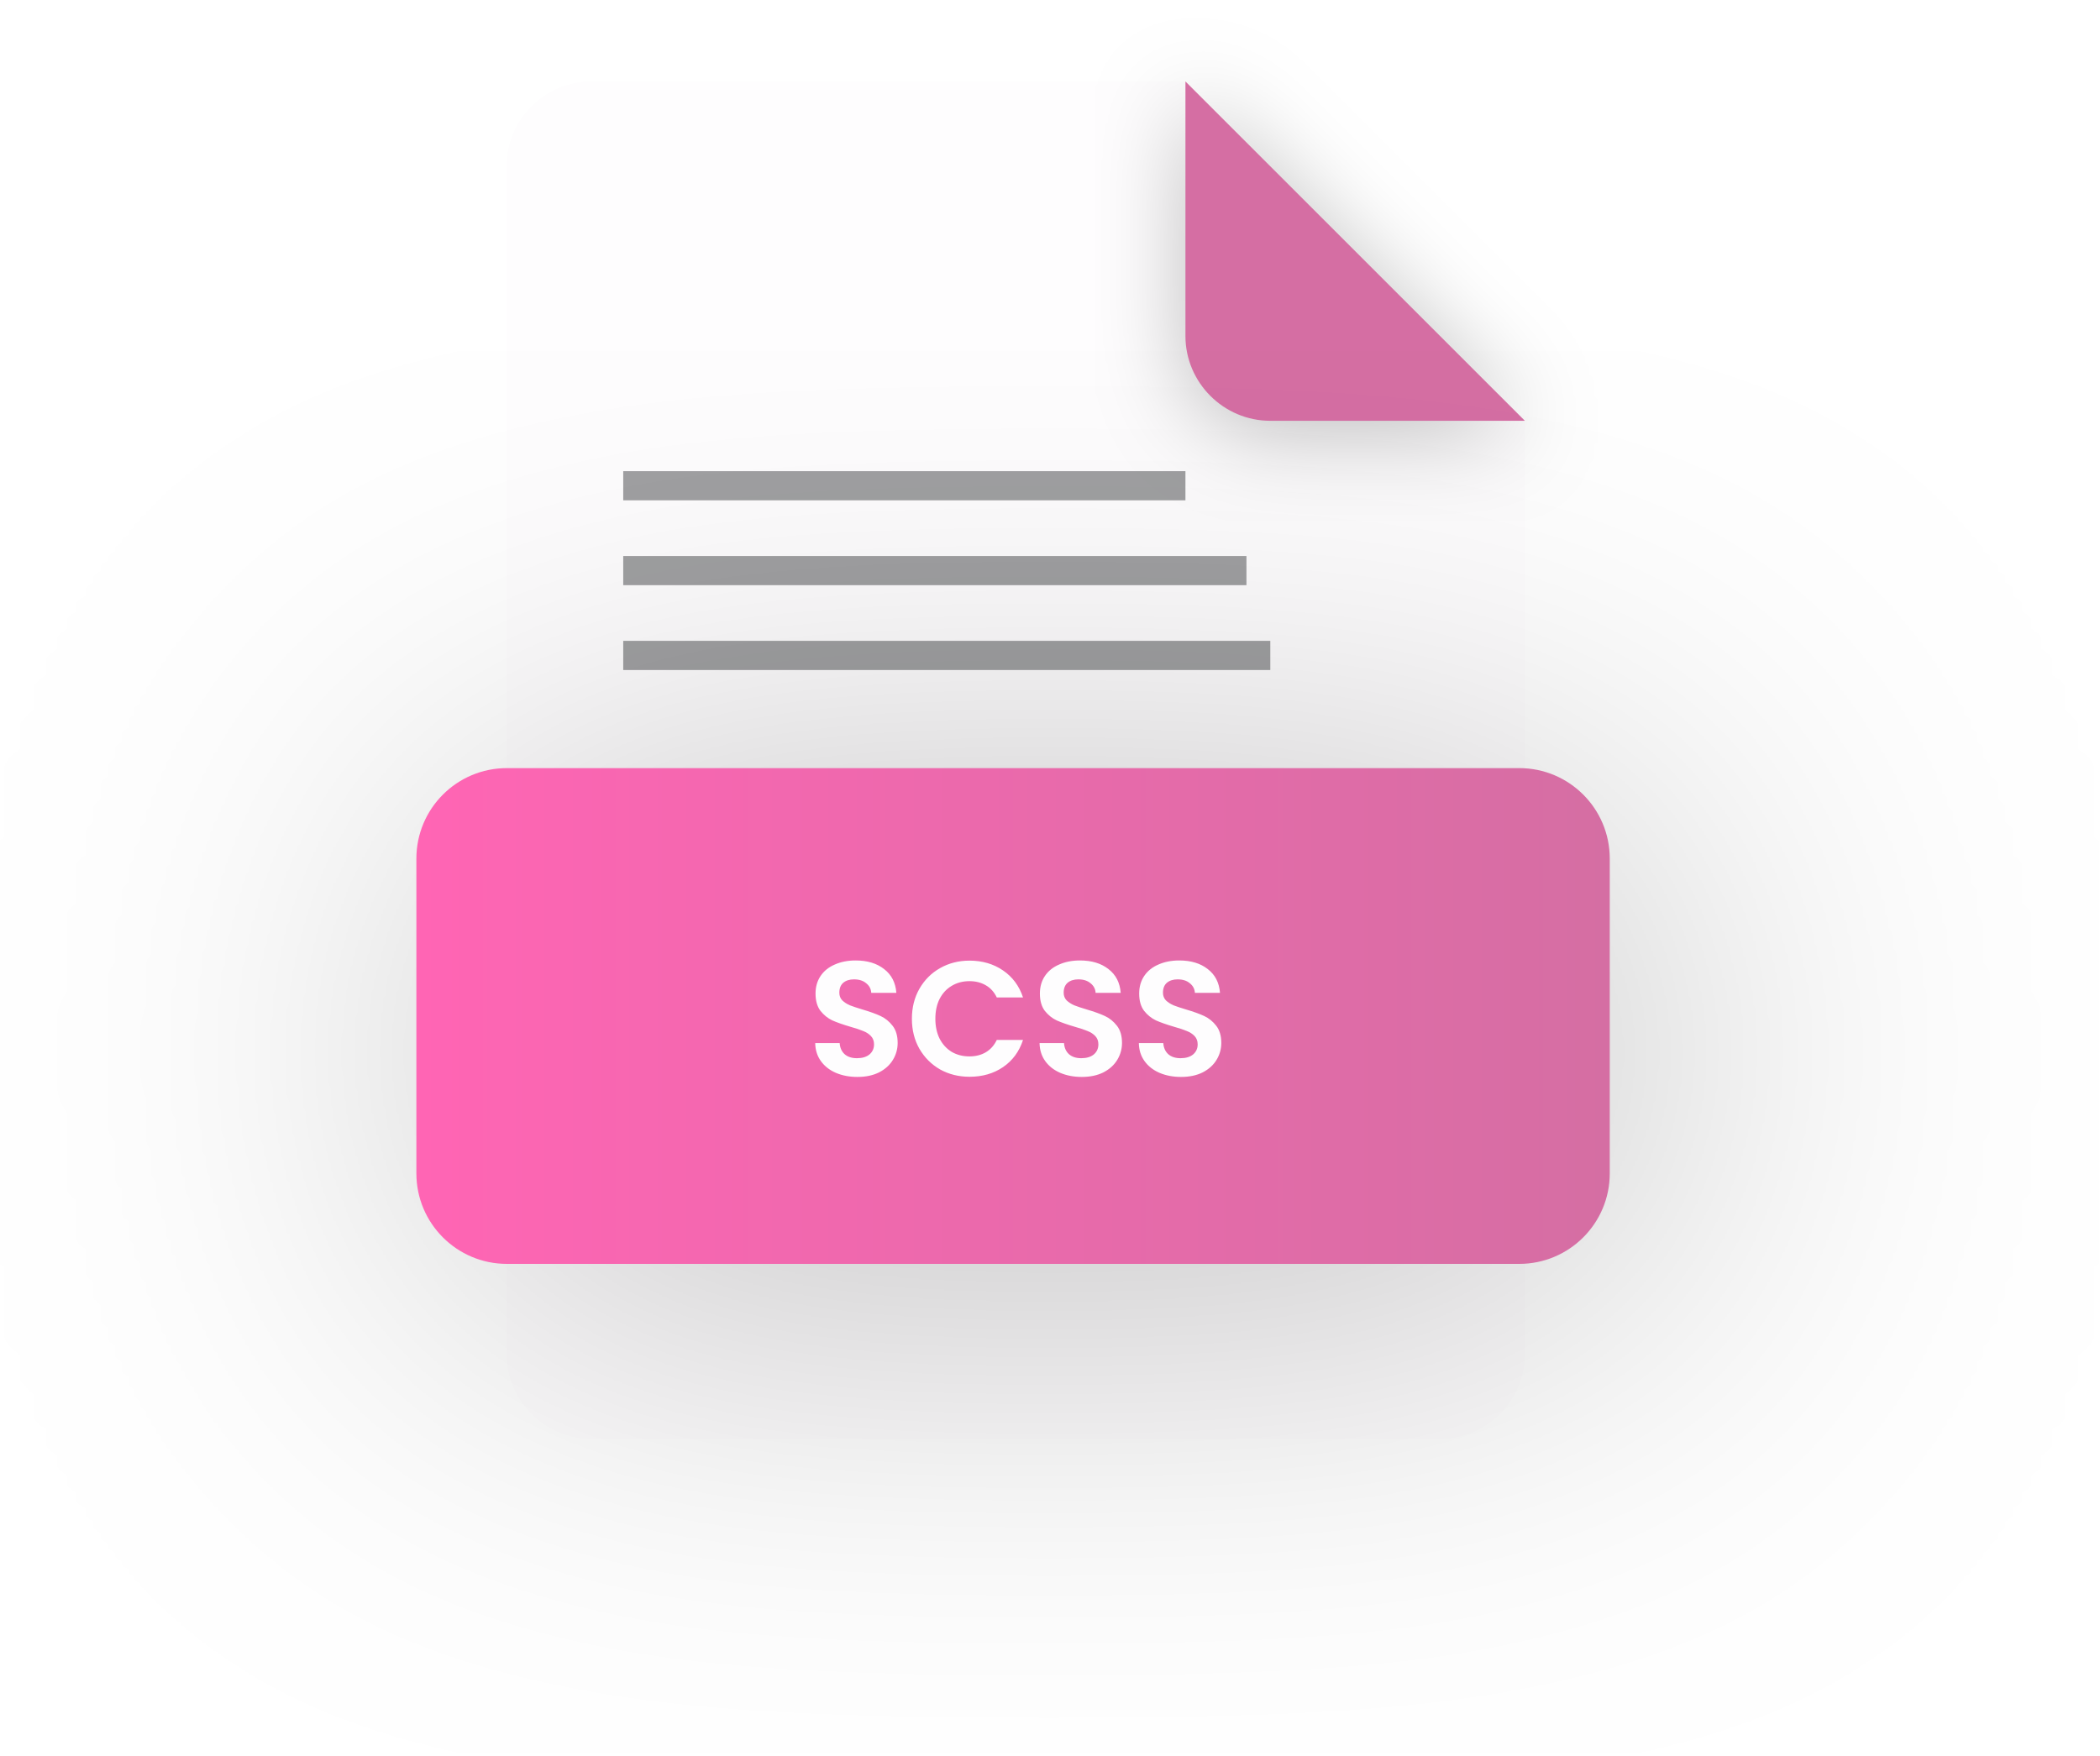
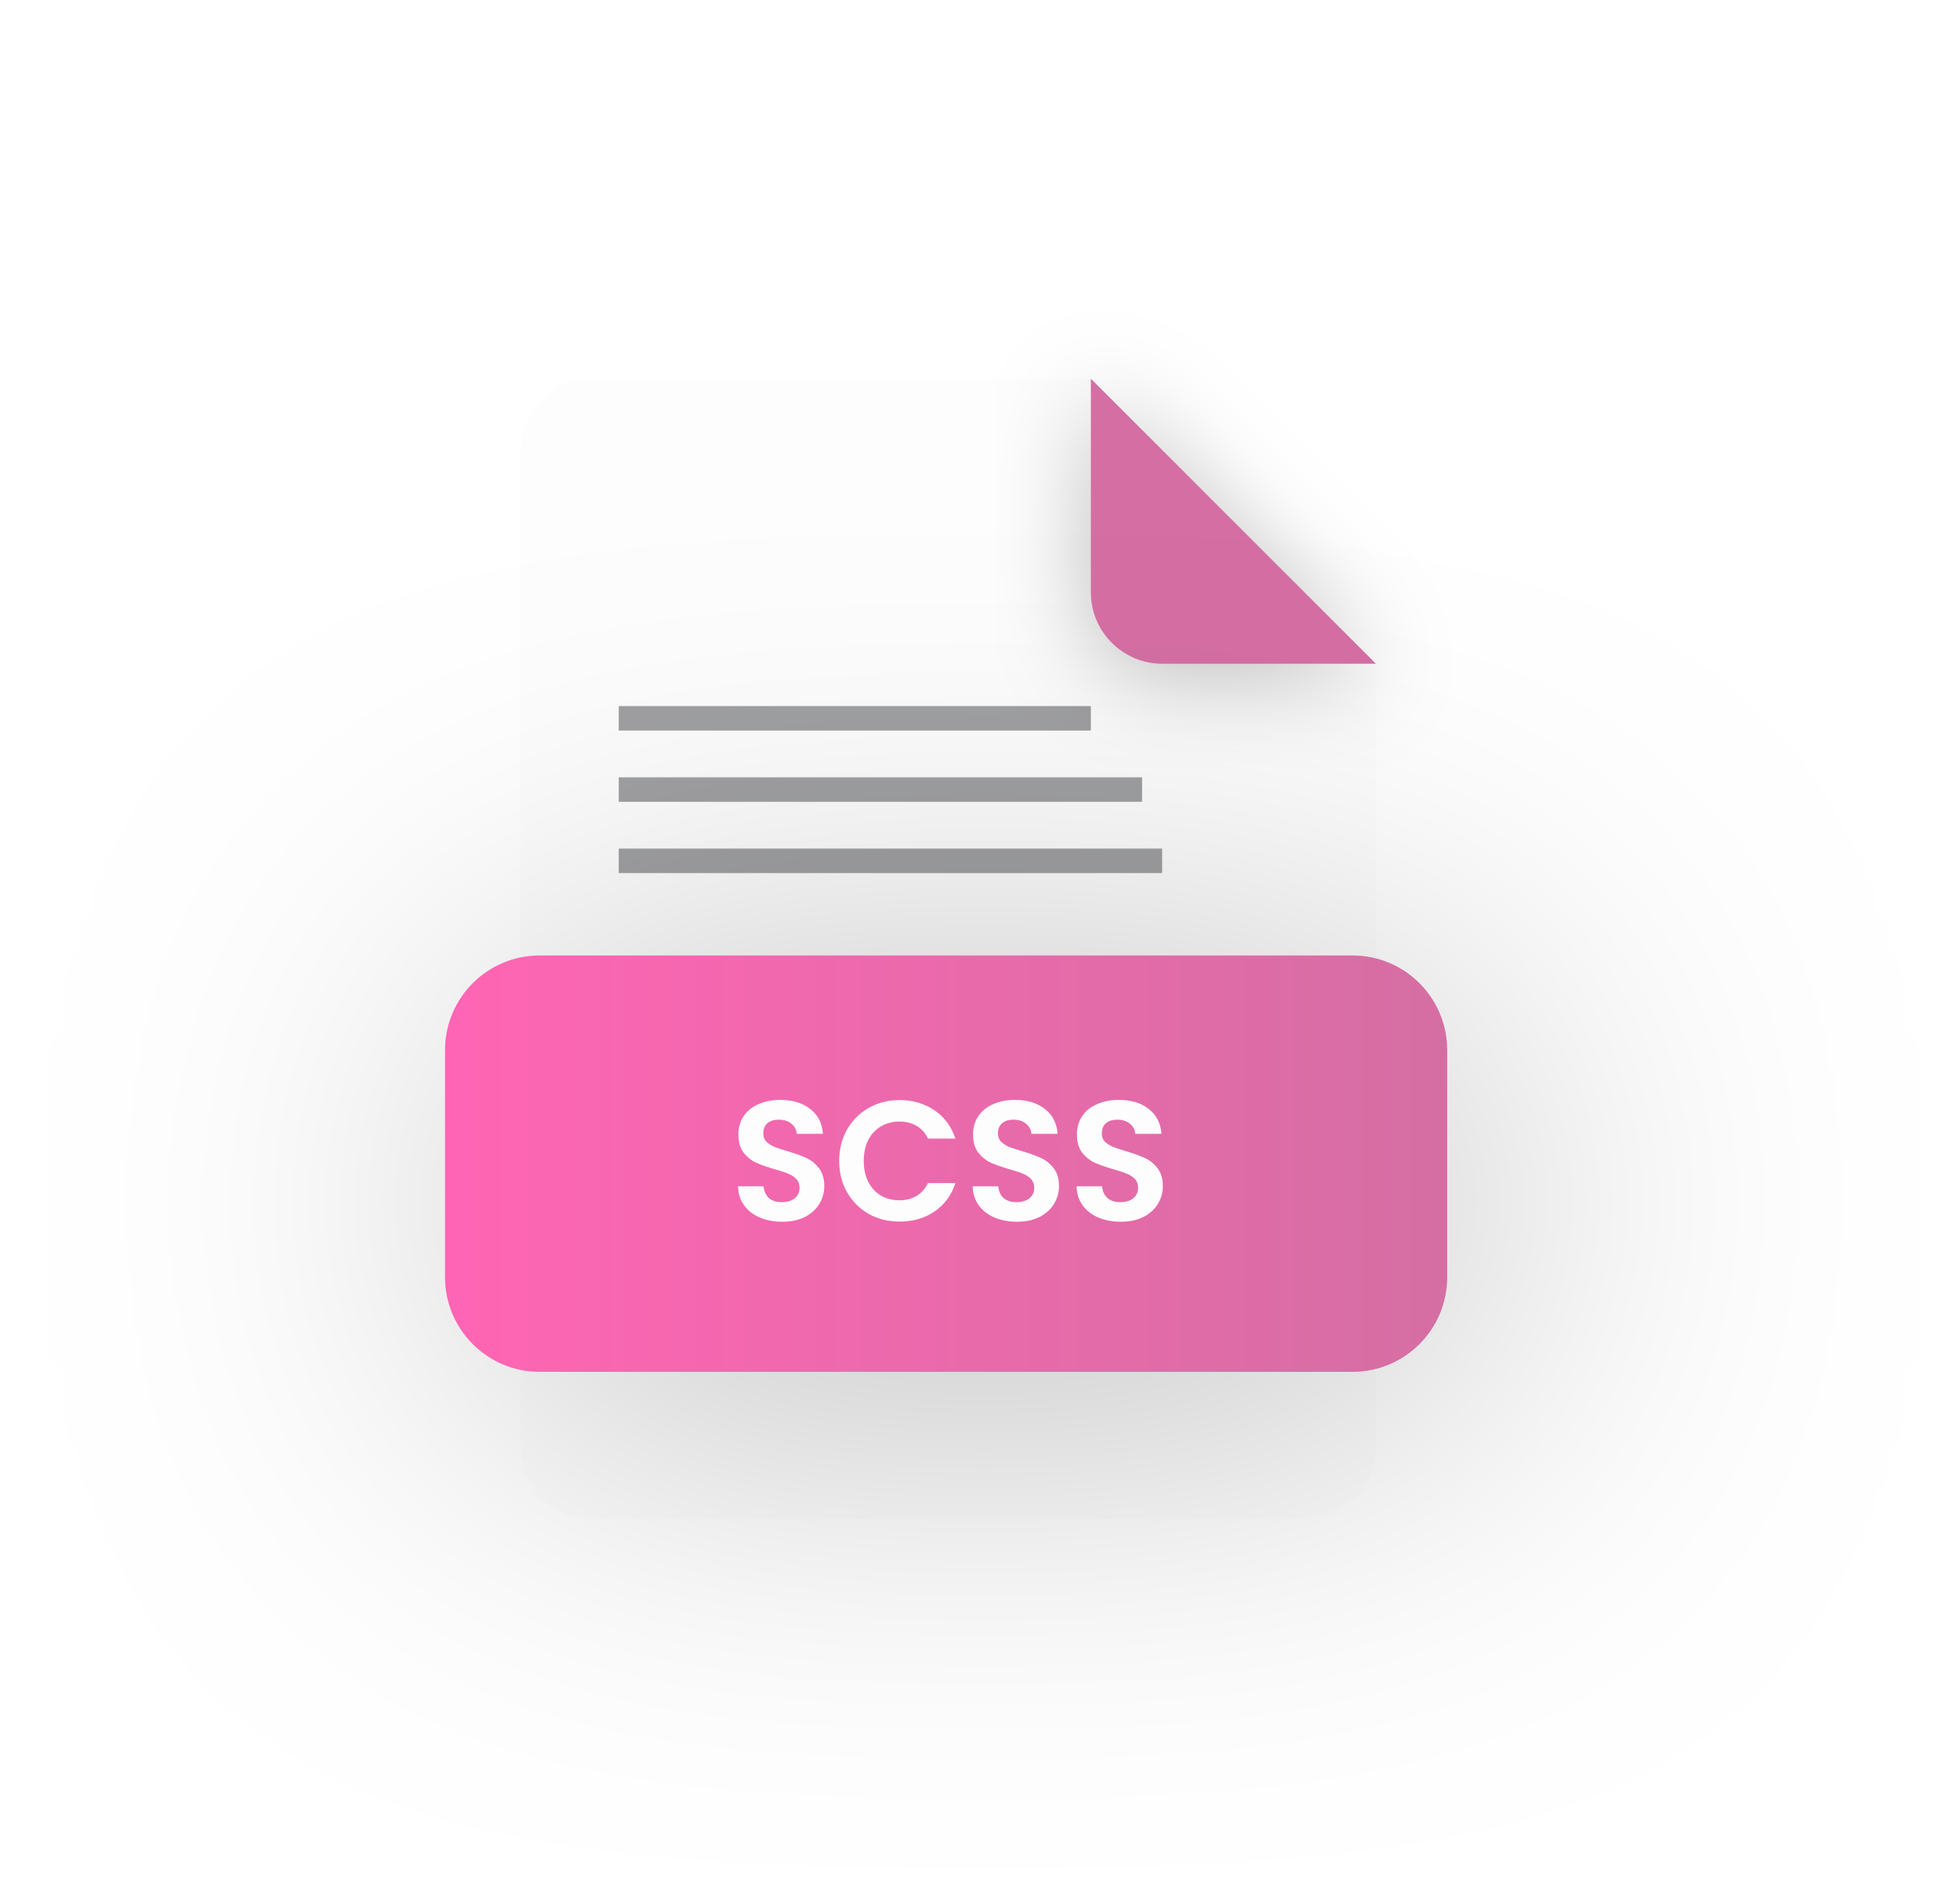
- <svg xmlns="http://www.w3.org/2000/svg" width="232" height="194" viewBox="0 0 232 194" fill="none">
-   <path d="M65.336 9C60.18 9 55.961 13.219 55.961 18.375V149.625C55.961 154.781 60.18 159 65.336 159H159.089C164.246 159 168.464 154.781 168.464 149.625V46.5L130.963 9H65.336Z" fill="#FEFDFE" />
+ <svg xmlns="http://www.w3.org/2000/svg" width="207" height="200" viewBox="0 0 207 200" fill="none">
+   <path d="M62.523 40C58.383 40 54.996 43.387 54.996 47.526V152.894C54.996 157.033 58.383 160.42 62.523 160.42H137.787C141.927 160.42 145.314 157.033 145.314 152.894V70.105L115.208 40H62.523Z" fill="#FEFDFE" />
  <g filter="url(#filter0_d)">
-     <path d="M140.338 46.5H168.464L130.963 9V37.125C130.963 42.281 135.182 46.5 140.338 46.5Z" fill="#D56EA3" />
+     <path d="M122.735 70.105H145.315L115.209 40V62.579C115.209 66.718 118.596 70.105 122.735 70.105Z" fill="#D56EA3" />
  </g>
  <g filter="url(#filter1_d)">
-     <rect x="46" y="84.879" width="131.84" height="54.785" rx="10" fill="url(#paint0_linear)" />
+     <rect x="47" y="100.916" width="105.841" height="43.981" rx="10" fill="url(#paint0_linear)" />
  </g>
-   <path d="M94.724 119.005C93.848 119.005 93.056 118.855 92.348 118.555C91.652 118.255 91.1 117.823 90.692 117.259C90.284 116.695 90.074 116.029 90.062 115.261H92.762C92.798 115.777 92.978 116.185 93.302 116.485C93.638 116.785 94.094 116.935 94.67 116.935C95.258 116.935 95.72 116.797 96.056 116.521C96.392 116.233 96.56 115.861 96.56 115.405C96.56 115.033 96.446 114.727 96.218 114.487C95.99 114.247 95.702 114.061 95.354 113.929C95.018 113.785 94.55 113.629 93.95 113.461C93.134 113.221 92.468 112.987 91.952 112.759C91.448 112.519 91.01 112.165 90.638 111.697C90.278 111.217 90.098 110.581 90.098 109.789C90.098 109.045 90.284 108.397 90.656 107.845C91.028 107.293 91.55 106.873 92.222 106.585C92.894 106.285 93.662 106.135 94.526 106.135C95.822 106.135 96.872 106.453 97.676 107.089C98.492 107.713 98.942 108.589 99.026 109.717H96.254C96.23 109.285 96.044 108.931 95.696 108.655C95.36 108.367 94.91 108.223 94.346 108.223C93.854 108.223 93.458 108.349 93.158 108.601C92.87 108.853 92.726 109.219 92.726 109.699C92.726 110.035 92.834 110.317 93.05 110.545C93.278 110.761 93.554 110.941 93.878 111.085C94.214 111.217 94.682 111.373 95.282 111.553C96.098 111.793 96.764 112.033 97.28 112.273C97.796 112.513 98.24 112.873 98.612 113.353C98.984 113.833 99.17 114.463 99.17 115.243C99.17 115.915 98.996 116.539 98.648 117.115C98.3 117.691 97.79 118.153 97.118 118.501C96.446 118.837 95.648 119.005 94.724 119.005ZM100.743 112.579C100.743 111.343 101.019 110.239 101.571 109.267C102.135 108.283 102.897 107.521 103.857 106.981C104.829 106.429 105.915 106.153 107.115 106.153C108.519 106.153 109.749 106.513 110.805 107.233C111.861 107.953 112.599 108.949 113.019 110.221H110.121C109.833 109.621 109.425 109.171 108.897 108.871C108.381 108.571 107.781 108.421 107.097 108.421C106.365 108.421 105.711 108.595 105.135 108.943C104.571 109.279 104.127 109.759 103.803 110.383C103.491 111.007 103.335 111.739 103.335 112.579C103.335 113.407 103.491 114.139 103.803 114.775C104.127 115.399 104.571 115.885 105.135 116.233C105.711 116.569 106.365 116.737 107.097 116.737C107.781 116.737 108.381 116.587 108.897 116.287C109.425 115.975 109.833 115.519 110.121 114.919H113.019C112.599 116.203 111.861 117.205 110.805 117.925C109.761 118.633 108.531 118.987 107.115 118.987C105.915 118.987 104.829 118.717 103.857 118.177C102.897 117.625 102.135 116.863 101.571 115.891C101.019 114.919 100.743 113.815 100.743 112.579ZM119.509 119.005C118.633 119.005 117.841 118.855 117.133 118.555C116.437 118.255 115.885 117.823 115.477 117.259C115.069 116.695 114.859 116.029 114.847 115.261H117.547C117.583 115.777 117.763 116.185 118.087 116.485C118.423 116.785 118.879 116.935 119.455 116.935C120.043 116.935 120.505 116.797 120.841 116.521C121.177 116.233 121.345 115.861 121.345 115.405C121.345 115.033 121.231 114.727 121.003 114.487C120.775 114.247 120.487 114.061 120.139 113.929C119.803 113.785 119.335 113.629 118.735 113.461C117.919 113.221 117.253 112.987 116.737 112.759C116.233 112.519 115.795 112.165 115.423 111.697C115.063 111.217 114.883 110.581 114.883 109.789C114.883 109.045 115.069 108.397 115.441 107.845C115.813 107.293 116.335 106.873 117.007 106.585C117.679 106.285 118.447 106.135 119.311 106.135C120.607 106.135 121.657 106.453 122.461 107.089C123.277 107.713 123.727 108.589 123.811 109.717H121.039C121.015 109.285 120.829 108.931 120.481 108.655C120.145 108.367 119.695 108.223 119.131 108.223C118.639 108.223 118.243 108.349 117.943 108.601C117.655 108.853 117.511 109.219 117.511 109.699C117.511 110.035 117.619 110.317 117.835 110.545C118.063 110.761 118.339 110.941 118.663 111.085C118.999 111.217 119.467 111.373 120.067 111.553C120.883 111.793 121.549 112.033 122.065 112.273C122.581 112.513 123.025 112.873 123.397 113.353C123.769 113.833 123.955 114.463 123.955 115.243C123.955 115.915 123.781 116.539 123.433 117.115C123.085 117.691 122.575 118.153 121.903 118.501C121.231 118.837 120.433 119.005 119.509 119.005ZM130.478 119.005C129.602 119.005 128.81 118.855 128.102 118.555C127.406 118.255 126.854 117.823 126.446 117.259C126.038 116.695 125.828 116.029 125.816 115.261H128.516C128.552 115.777 128.732 116.185 129.056 116.485C129.392 116.785 129.848 116.935 130.424 116.935C131.012 116.935 131.474 116.797 131.81 116.521C132.146 116.233 132.314 115.861 132.314 115.405C132.314 115.033 132.2 114.727 131.972 114.487C131.744 114.247 131.456 114.061 131.108 113.929C130.772 113.785 130.304 113.629 129.704 113.461C128.888 113.221 128.222 112.987 127.706 112.759C127.202 112.519 126.764 112.165 126.392 111.697C126.032 111.217 125.852 110.581 125.852 109.789C125.852 109.045 126.038 108.397 126.41 107.845C126.782 107.293 127.304 106.873 127.976 106.585C128.648 106.285 129.416 106.135 130.28 106.135C131.576 106.135 132.626 106.453 133.43 107.089C134.246 107.713 134.696 108.589 134.78 109.717H132.008C131.984 109.285 131.798 108.931 131.45 108.655C131.114 108.367 130.664 108.223 130.1 108.223C129.608 108.223 129.212 108.349 128.912 108.601C128.624 108.853 128.48 109.219 128.48 109.699C128.48 110.035 128.588 110.317 128.804 110.545C129.032 110.761 129.308 110.941 129.632 111.085C129.968 111.217 130.436 111.373 131.036 111.553C131.852 111.793 132.518 112.033 133.034 112.273C133.55 112.513 133.994 112.873 134.366 113.353C134.738 113.833 134.924 114.463 134.924 115.243C134.924 115.915 134.75 116.539 134.402 117.115C134.054 117.691 133.544 118.153 132.872 118.501C132.2 118.837 131.402 119.005 130.478 119.005Z" fill="#FEFDFE" />
-   <rect opacity="0.4" x="68.852" y="52.066" width="62.111" height="3.223" fill="#121317" />
-   <rect opacity="0.4" x="68.852" y="61.441" width="68.85" height="3.223" fill="#121317" />
-   <rect opacity="0.4" x="68.852" y="70.816" width="71.487" height="3.223" fill="#121317" />
+   <path d="M82.61 129.042C81.734 129.042 80.942 128.892 80.234 128.592C79.538 128.292 78.986 127.86 78.578 127.296C78.17 126.732 77.96 126.066 77.948 125.298H80.648C80.684 125.814 80.864 126.222 81.188 126.522C81.524 126.822 81.98 126.972 82.556 126.972C83.144 126.972 83.606 126.834 83.942 126.558C84.278 126.27 84.446 125.898 84.446 125.442C84.446 125.07 84.332 124.764 84.104 124.524C83.876 124.284 83.588 124.098 83.24 123.966C82.904 123.822 82.436 123.666 81.836 123.498C81.02 123.258 80.354 123.024 79.838 122.796C79.334 122.556 78.896 122.202 78.524 121.734C78.164 121.254 77.984 120.618 77.984 119.826C77.984 119.082 78.17 118.434 78.542 117.882C78.914 117.33 79.436 116.91 80.108 116.622C80.78 116.322 81.548 116.172 82.412 116.172C83.708 116.172 84.758 116.49 85.562 117.126C86.378 117.75 86.828 118.626 86.912 119.754H84.14C84.116 119.322 83.93 118.968 83.582 118.692C83.246 118.404 82.796 118.26 82.232 118.26C81.74 118.26 81.344 118.386 81.044 118.638C80.756 118.89 80.612 119.256 80.612 119.736C80.612 120.072 80.72 120.354 80.936 120.582C81.164 120.798 81.44 120.978 81.764 121.122C82.1 121.254 82.568 121.41 83.168 121.59C83.984 121.83 84.65 122.07 85.166 122.31C85.682 122.55 86.126 122.91 86.498 123.39C86.87 123.87 87.056 124.5 87.056 125.28C87.056 125.952 86.882 126.576 86.534 127.152C86.186 127.728 85.676 128.19 85.004 128.538C84.332 128.874 83.534 129.042 82.61 129.042ZM88.629 122.616C88.629 121.38 88.905 120.276 89.457 119.304C90.021 118.32 90.783 117.558 91.743 117.018C92.715 116.466 93.801 116.19 95.001 116.19C96.405 116.19 97.635 116.55 98.691 117.27C99.747 117.99 100.485 118.986 100.905 120.258H98.007C97.719 119.658 97.311 119.208 96.783 118.908C96.267 118.608 95.667 118.458 94.983 118.458C94.251 118.458 93.597 118.632 93.021 118.98C92.457 119.316 92.013 119.796 91.689 120.42C91.377 121.044 91.221 121.776 91.221 122.616C91.221 123.444 91.377 124.176 91.689 124.812C92.013 125.436 92.457 125.922 93.021 126.27C93.597 126.606 94.251 126.774 94.983 126.774C95.667 126.774 96.267 126.624 96.783 126.324C97.311 126.012 97.719 125.556 98.007 124.956H100.905C100.485 126.24 99.747 127.242 98.691 127.962C97.647 128.67 96.417 129.024 95.001 129.024C93.801 129.024 92.715 128.754 91.743 128.214C90.783 127.662 90.021 126.9 89.457 125.928C88.905 124.956 88.629 123.852 88.629 122.616ZM107.395 129.042C106.519 129.042 105.727 128.892 105.019 128.592C104.323 128.292 103.771 127.86 103.363 127.296C102.955 126.732 102.745 126.066 102.733 125.298H105.433C105.469 125.814 105.649 126.222 105.973 126.522C106.309 126.822 106.765 126.972 107.341 126.972C107.929 126.972 108.391 126.834 108.727 126.558C109.063 126.27 109.231 125.898 109.231 125.442C109.231 125.07 109.117 124.764 108.889 124.524C108.661 124.284 108.373 124.098 108.025 123.966C107.689 123.822 107.221 123.666 106.621 123.498C105.805 123.258 105.139 123.024 104.623 122.796C104.119 122.556 103.681 122.202 103.309 121.734C102.949 121.254 102.769 120.618 102.769 119.826C102.769 119.082 102.955 118.434 103.327 117.882C103.699 117.33 104.221 116.91 104.893 116.622C105.565 116.322 106.333 116.172 107.197 116.172C108.493 116.172 109.543 116.49 110.347 117.126C111.163 117.75 111.613 118.626 111.697 119.754H108.925C108.901 119.322 108.715 118.968 108.367 118.692C108.031 118.404 107.581 118.26 107.017 118.26C106.525 118.26 106.129 118.386 105.829 118.638C105.541 118.89 105.397 119.256 105.397 119.736C105.397 120.072 105.505 120.354 105.721 120.582C105.949 120.798 106.225 120.978 106.549 121.122C106.885 121.254 107.353 121.41 107.953 121.59C108.769 121.83 109.435 122.07 109.951 122.31C110.467 122.55 110.911 122.91 111.283 123.39C111.655 123.87 111.841 124.5 111.841 125.28C111.841 125.952 111.667 126.576 111.319 127.152C110.971 127.728 110.461 128.19 109.789 128.538C109.117 128.874 108.319 129.042 107.395 129.042ZM118.364 129.042C117.488 129.042 116.696 128.892 115.988 128.592C115.292 128.292 114.74 127.86 114.332 127.296C113.924 126.732 113.714 126.066 113.702 125.298H116.402C116.438 125.814 116.618 126.222 116.942 126.522C117.278 126.822 117.734 126.972 118.31 126.972C118.898 126.972 119.36 126.834 119.696 126.558C120.032 126.27 120.2 125.898 120.2 125.442C120.2 125.07 120.086 124.764 119.858 124.524C119.63 124.284 119.342 124.098 118.994 123.966C118.658 123.822 118.19 123.666 117.59 123.498C116.774 123.258 116.108 123.024 115.592 122.796C115.088 122.556 114.65 122.202 114.278 121.734C113.918 121.254 113.738 120.618 113.738 119.826C113.738 119.082 113.924 118.434 114.296 117.882C114.668 117.33 115.19 116.91 115.862 116.622C116.534 116.322 117.302 116.172 118.166 116.172C119.462 116.172 120.512 116.49 121.316 117.126C122.132 117.75 122.582 118.626 122.666 119.754H119.894C119.87 119.322 119.684 118.968 119.336 118.692C119 118.404 118.55 118.26 117.986 118.26C117.494 118.26 117.098 118.386 116.798 118.638C116.51 118.89 116.366 119.256 116.366 119.736C116.366 120.072 116.474 120.354 116.69 120.582C116.918 120.798 117.194 120.978 117.518 121.122C117.854 121.254 118.322 121.41 118.922 121.59C119.738 121.83 120.404 122.07 120.92 122.31C121.436 122.55 121.88 122.91 122.252 123.39C122.624 123.87 122.81 124.5 122.81 125.28C122.81 125.952 122.636 126.576 122.288 127.152C121.94 127.728 121.43 128.19 120.758 128.538C120.086 128.874 119.288 129.042 118.364 129.042Z" fill="#FEFDFE" />
+   <rect opacity="0.4" x="65.346" y="74.574" width="49.863" height="2.587" fill="#121317" />
+   <rect opacity="0.4" x="65.346" y="82.1" width="55.273" height="2.587" fill="#121317" />
+   <rect opacity="0.4" x="65.346" y="89.626" width="57.389" height="2.587" fill="#121317" />
  <defs>
-     <filter id="filter0_d" x="120.963" y="0" width="57.501" height="57.5" filterUnits="userSpaceOnUse" color-interpolation-filters="sRGB">
+     <filter id="filter0_d" x="105.209" y="31" width="50.106" height="50.105" filterUnits="userSpaceOnUse" color-interpolation-filters="sRGB">
      <feFlood flood-opacity="0" result="BackgroundImageFix" />
      <feColorMatrix in="SourceAlpha" type="matrix" values="0 0 0 0 0 0 0 0 0 0 0 0 0 0 0 0 0 0 127 0" />
      <feOffset dy="1" />
      <feGaussianBlur stdDeviation="5" />
      <feColorMatrix type="matrix" values="0 0 0 0 0 0 0 0 0 0 0 0 0 0 0 0 0 0 0.25 0" />
      <feBlend mode="normal" in2="BackgroundImageFix" result="effect1_dropShadow" />
      <feBlend mode="normal" in="SourceGraphic" in2="effect1_dropShadow" result="shape" />
    </filter>
-     <filter id="filter1_d" x="0" y="38.879" width="231.84" height="154.785" filterUnits="userSpaceOnUse" color-interpolation-filters="sRGB">
+     <filter id="filter1_d" x="1" y="54.916" width="205.841" height="143.982" filterUnits="userSpaceOnUse" color-interpolation-filters="sRGB">
      <feFlood flood-opacity="0" result="BackgroundImageFix" />
      <feColorMatrix in="SourceAlpha" type="matrix" values="0 0 0 0 0 0 0 0 0 0 0 0 0 0 0 0 0 0 127 0" />
      <feOffset dx="4" dy="4" />
      <feGaussianBlur stdDeviation="25" />
      <feColorMatrix type="matrix" values="0 0 0 0 0 0 0 0 0 0 0 0 0 0 0 0 0 0 0.25 0" />
      <feBlend mode="normal" in2="BackgroundImageFix" result="effect1_dropShadow" />
      <feBlend mode="normal" in="SourceGraphic" in2="effect1_dropShadow" result="shape" />
    </filter>
-     <linearGradient id="paint0_linear" x1="46" y1="112.418" x2="177.84" y2="112.418" gradientUnits="userSpaceOnUse">
+     <linearGradient id="paint0_linear" x1="47" y1="123.024" x2="152.841" y2="123.024" gradientUnits="userSpaceOnUse">
      <stop stop-color="#FF65B4" />
      <stop offset="1" stop-color="#D56EA3" />
    </linearGradient>
  </defs>
</svg>
